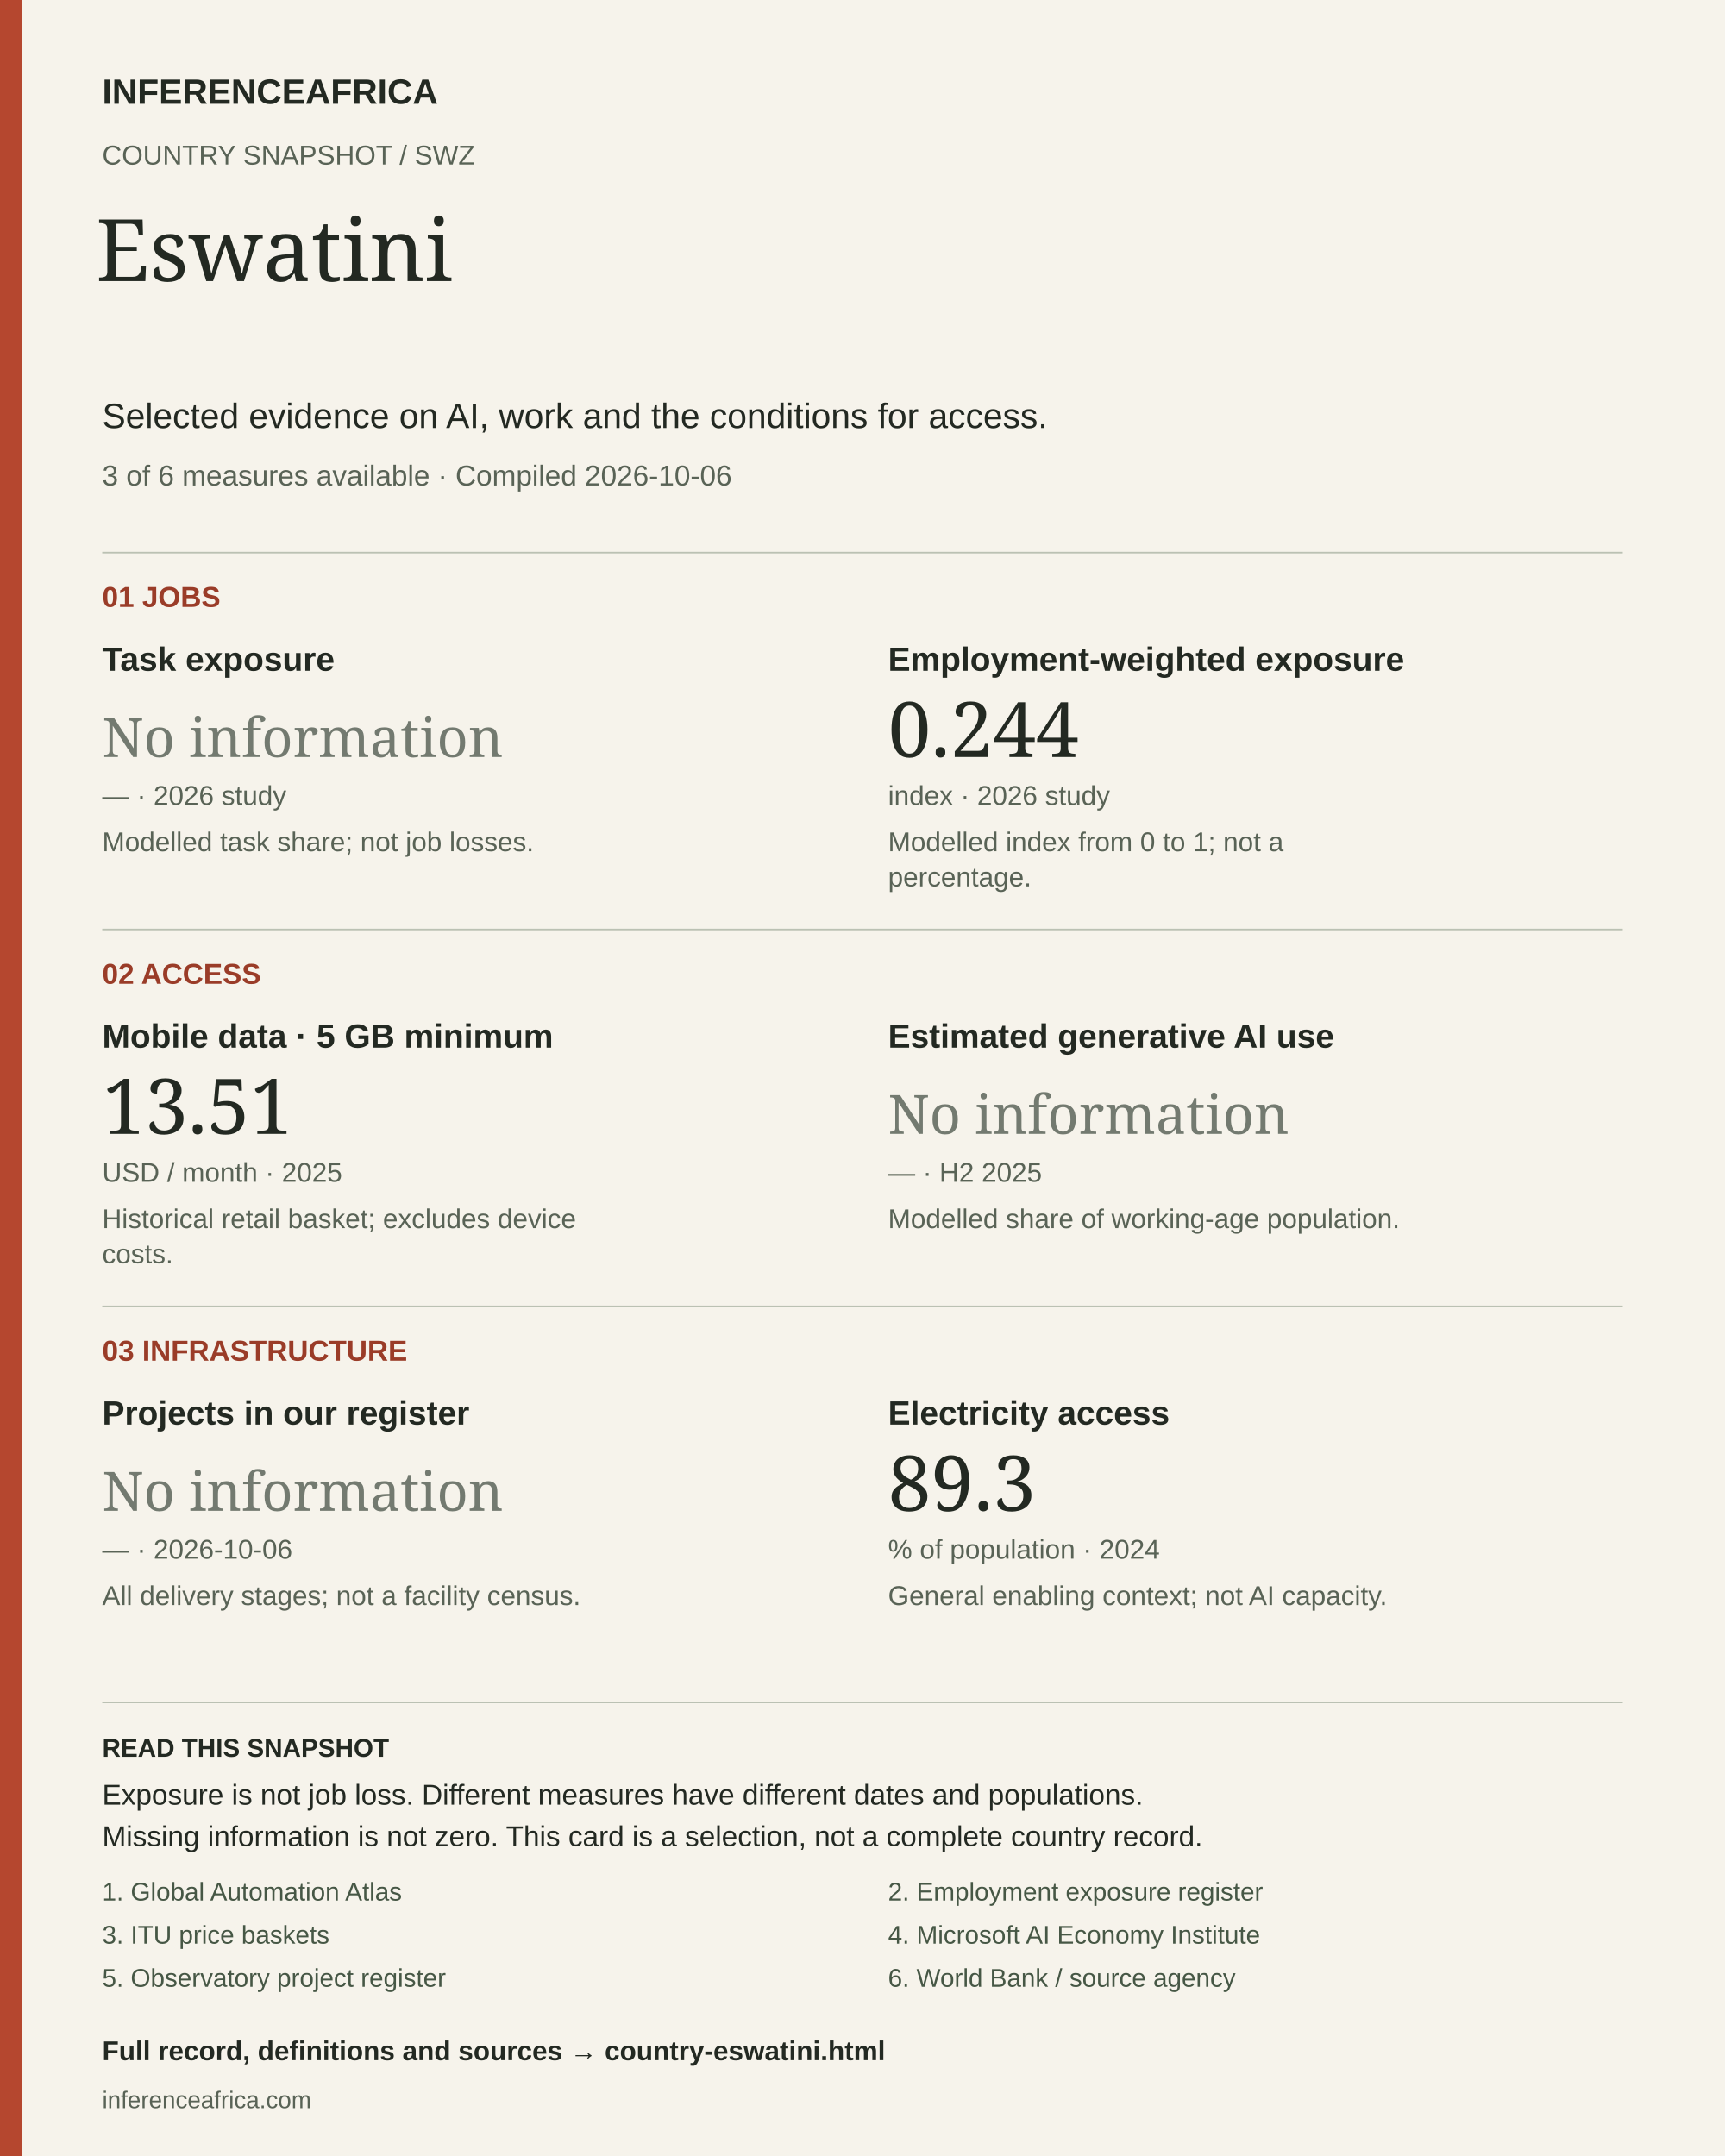
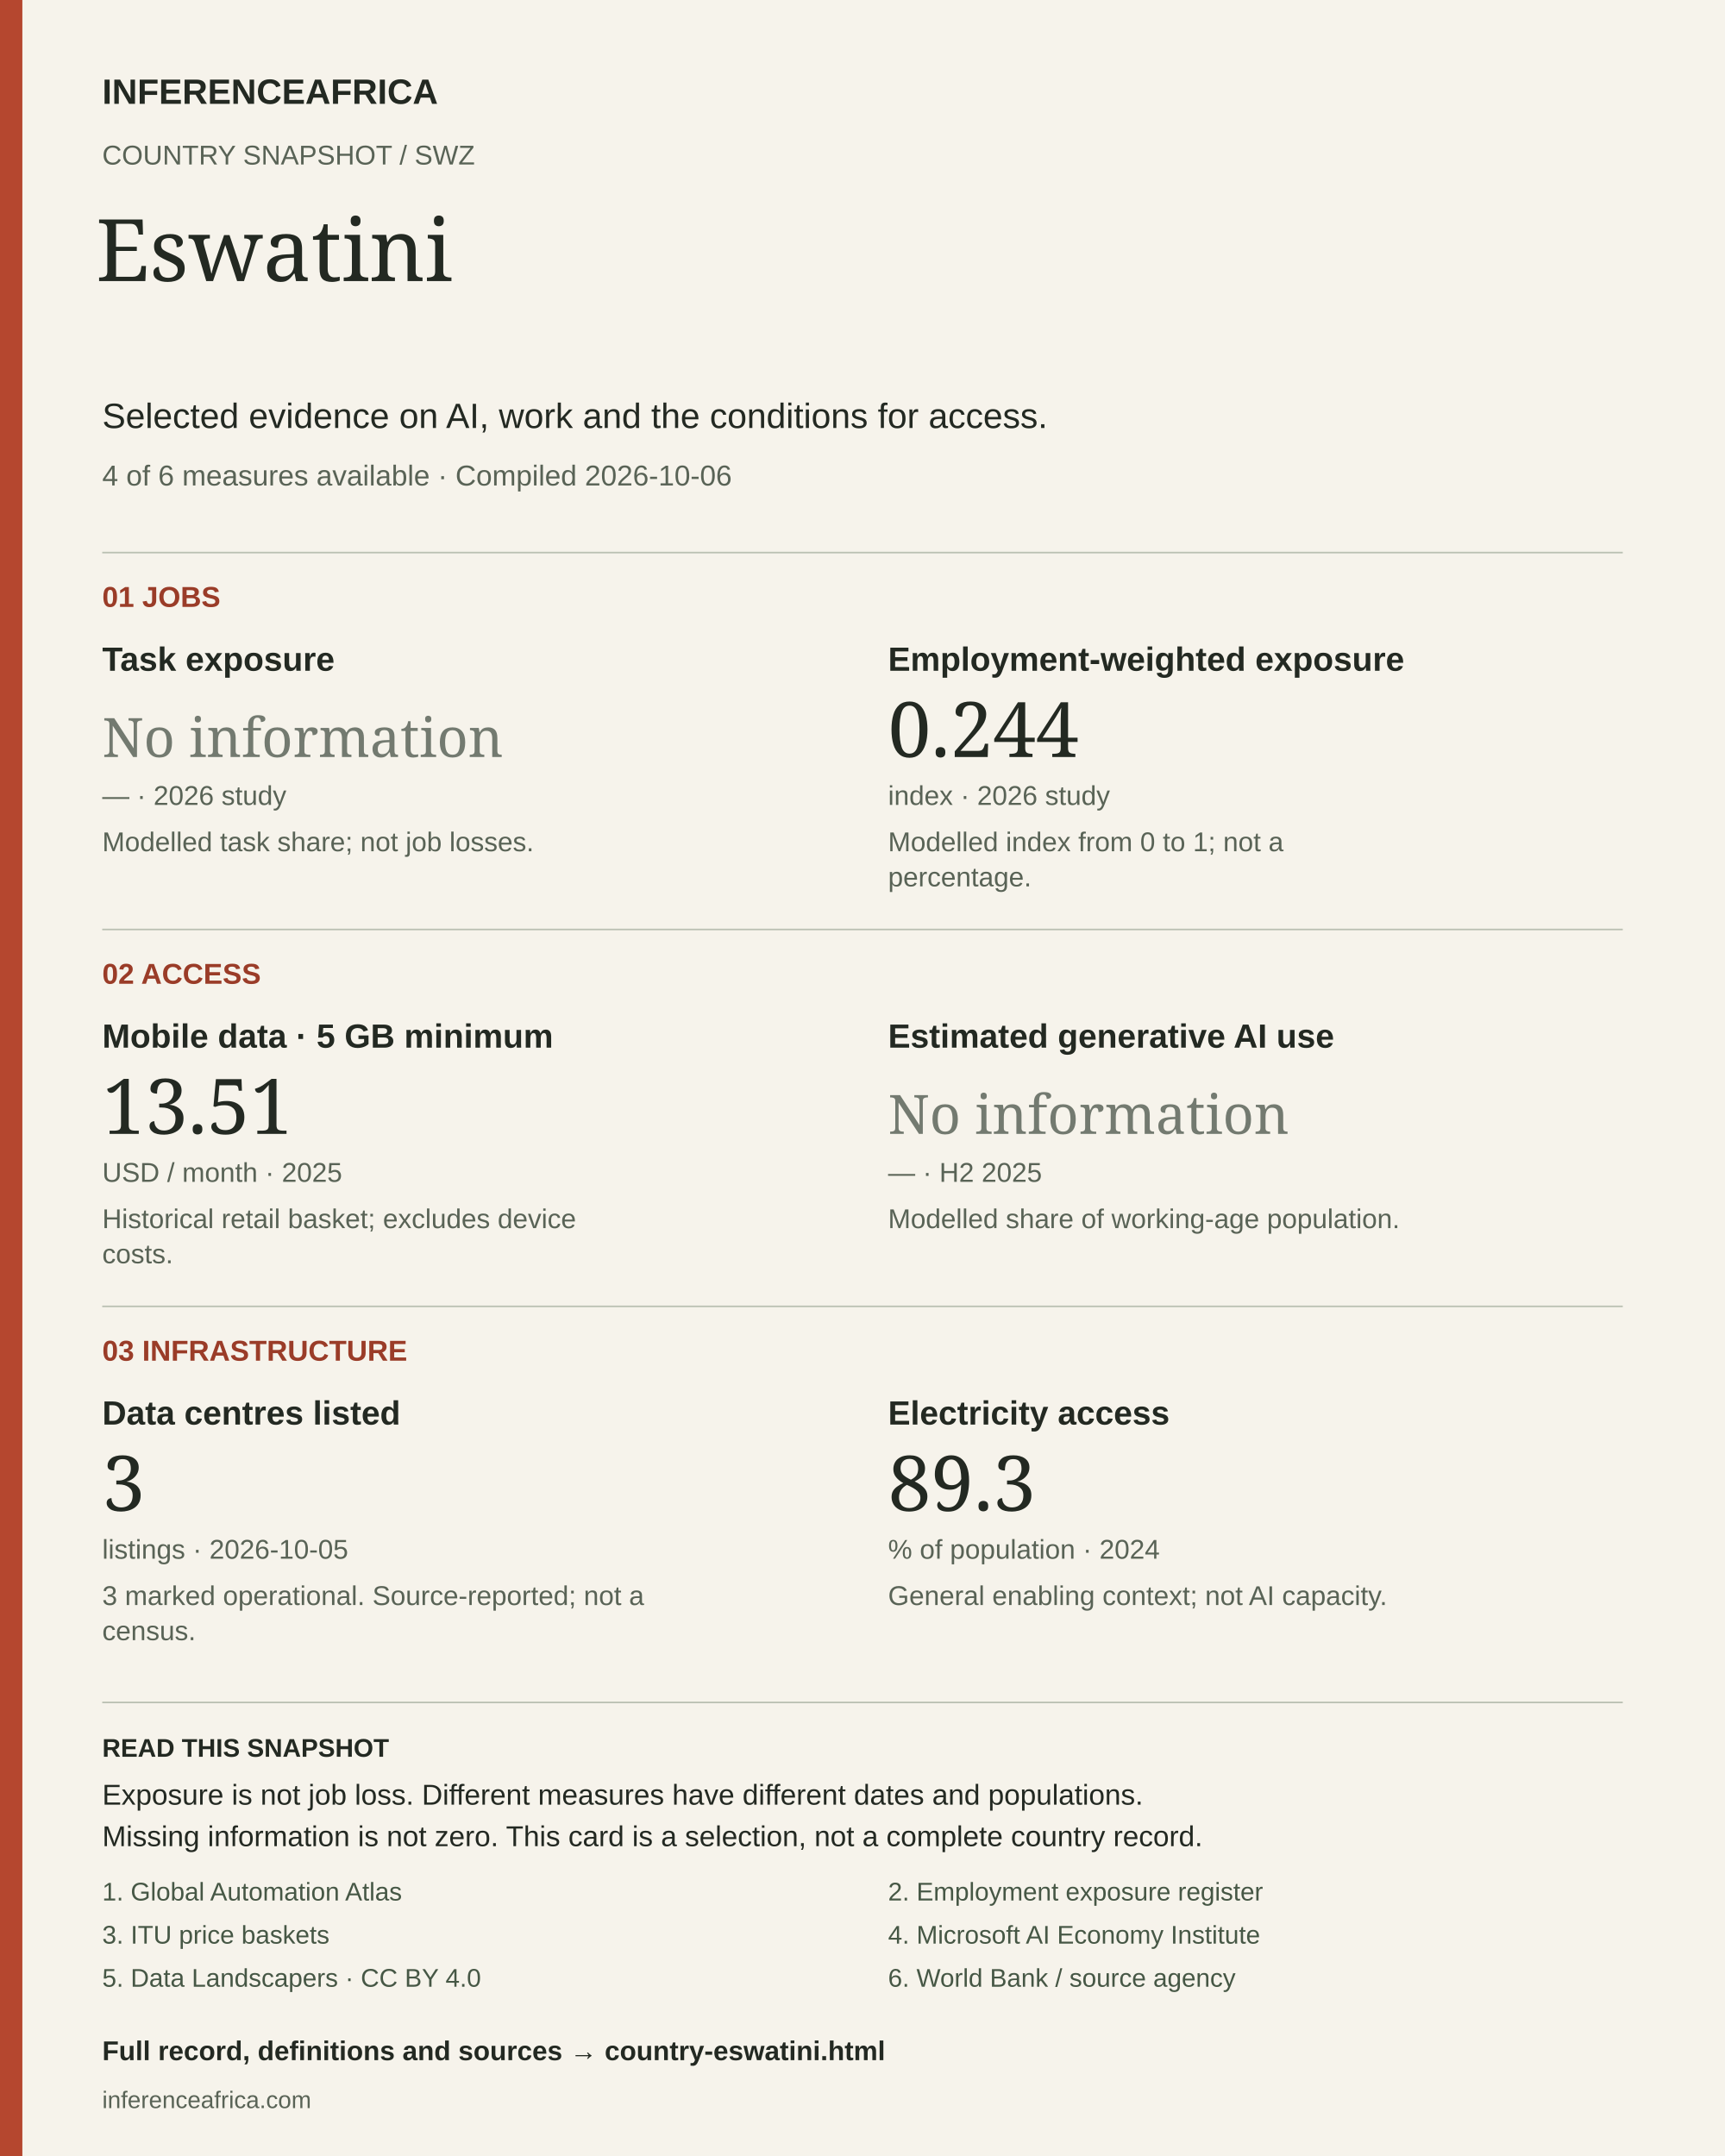
<svg xmlns="http://www.w3.org/2000/svg" width="1080" height="1350" viewBox="0 0 1080 1350" role="img" aria-labelledby="title desc">
  <rect width="1080" height="1350" fill="#f6f3eb" />
  <rect width="14" height="1350" fill="#b5472f" />
  <text x="64" y="65" font-size="22" fill="#232922" font-weight="700" font-family="Arial, sans-serif">INFERENCEAFRICA</text>
  <text x="64" y="103" font-size="17" fill="#596356" font-weight="400" font-family="Arial, sans-serif">COUNTRY SNAPSHOT  /  SWZ</text>
  <text x="60" y="176" font-size="54" fill="#232922" font-weight="400" font-family="Georgia, serif">Eswatini</text>
  <text x="64" y="268" font-size="22" fill="#232922" font-weight="400" font-family="Arial, sans-serif">Selected evidence on AI, work and the conditions for access.</text>
-   <text x="64" y="304" font-size="18" fill="#596356" font-weight="400" font-family="Arial, sans-serif">3 of 6 measures available  ·  Compiled 2026-10-06</text>
+   <text x="64" y="304" font-size="18" fill="#596356" font-weight="400" font-family="Arial, sans-serif">4 of 6 measures available  ·  Compiled 2026-10-06</text>
  <line x1="64" y1="346" x2="1016" y2="346" stroke="#bbc1b3" />
  <text x="64" y="380" font-size="18" fill="#9a3c28" font-weight="700" font-family="Arial, sans-serif">01  JOBS</text>
  <text x="64" y="420" font-size="21" fill="#232922" font-weight="700" font-family="Arial, sans-serif">Task exposure</text>
  <text x="64" y="474" font-size="34" fill="#737a70" font-weight="400" font-family="Georgia, serif">No information</text>
  <text x="64" y="504" font-size="17" fill="#596356" font-weight="400" font-family="Arial, sans-serif">—  ·  2026 study</text>
  <text x="64" y="533" font-size="17" fill="#596356" font-weight="400" font-family="Arial, sans-serif">Modelled task share; not job losses.</text>
  <text x="556" y="420" font-size="21" fill="#232922" font-weight="700" font-family="Arial, sans-serif">Employment-weighted exposure</text>
  <text x="556" y="474" font-size="48" fill="#232922" font-weight="400" font-family="Georgia, serif">0.244</text>
  <text x="556" y="504" font-size="17" fill="#596356" font-weight="400" font-family="Arial, sans-serif">index  ·  2026 study</text>
  <text x="556" y="533" font-size="17" fill="#596356" font-weight="400" font-family="Arial, sans-serif">Modelled index from 0 to 1; not a</text>
  <text x="556" y="555" font-size="17" fill="#596356" font-weight="400" font-family="Arial, sans-serif">percentage.</text>
  <line x1="64" y1="582" x2="1016" y2="582" stroke="#bbc1b3" />
  <text x="64" y="616" font-size="18" fill="#9a3c28" font-weight="700" font-family="Arial, sans-serif">02  ACCESS</text>
  <text x="64" y="656" font-size="21" fill="#232922" font-weight="700" font-family="Arial, sans-serif">Mobile data · 5 GB minimum</text>
  <text x="64" y="710" font-size="48" fill="#232922" font-weight="400" font-family="Georgia, serif">13.51</text>
  <text x="64" y="740" font-size="17" fill="#596356" font-weight="400" font-family="Arial, sans-serif">USD / month  ·  2025</text>
  <text x="64" y="769" font-size="17" fill="#596356" font-weight="400" font-family="Arial, sans-serif">Historical retail basket; excludes device</text>
  <text x="64" y="791" font-size="17" fill="#596356" font-weight="400" font-family="Arial, sans-serif">costs.</text>
  <text x="556" y="656" font-size="21" fill="#232922" font-weight="700" font-family="Arial, sans-serif">Estimated generative AI use</text>
  <text x="556" y="710" font-size="34" fill="#737a70" font-weight="400" font-family="Georgia, serif">No information</text>
  <text x="556" y="740" font-size="17" fill="#596356" font-weight="400" font-family="Arial, sans-serif">—  ·  H2 2025</text>
  <text x="556" y="769" font-size="17" fill="#596356" font-weight="400" font-family="Arial, sans-serif">Modelled share of working-age population.</text>
  <line x1="64" y1="818" x2="1016" y2="818" stroke="#bbc1b3" />
  <text x="64" y="852" font-size="18" fill="#9a3c28" font-weight="700" font-family="Arial, sans-serif">03  INFRASTRUCTURE</text>
-   <text x="64" y="892" font-size="21" fill="#232922" font-weight="700" font-family="Arial, sans-serif">Projects in our register</text>
-   <text x="64" y="946" font-size="34" fill="#737a70" font-weight="400" font-family="Georgia, serif">No information</text>
-   <text x="64" y="976" font-size="17" fill="#596356" font-weight="400" font-family="Arial, sans-serif">—  ·  2026-10-06</text>
-   <text x="64" y="1005" font-size="17" fill="#596356" font-weight="400" font-family="Arial, sans-serif">All delivery stages; not a facility census.</text>
+   <text x="64" y="892" font-size="21" fill="#232922" font-weight="700" font-family="Arial, sans-serif">Data centres listed</text>
+   <text x="64" y="946" font-size="48" fill="#232922" font-weight="400" font-family="Georgia, serif">3</text>
+   <text x="64" y="976" font-size="17" fill="#596356" font-weight="400" font-family="Arial, sans-serif">listings  ·  2026-10-05</text>
+   <text x="64" y="1005" font-size="17" fill="#596356" font-weight="400" font-family="Arial, sans-serif">3 marked operational. Source-reported; not a</text>
+   <text x="64" y="1027" font-size="17" fill="#596356" font-weight="400" font-family="Arial, sans-serif">census.</text>
  <text x="556" y="892" font-size="21" fill="#232922" font-weight="700" font-family="Arial, sans-serif">Electricity access</text>
  <text x="556" y="946" font-size="48" fill="#232922" font-weight="400" font-family="Georgia, serif">89.3</text>
  <text x="556" y="976" font-size="17" fill="#596356" font-weight="400" font-family="Arial, sans-serif">% of population  ·  2024</text>
  <text x="556" y="1005" font-size="17" fill="#596356" font-weight="400" font-family="Arial, sans-serif">General enabling context; not AI capacity.</text>
  <line x1="64" y1="1066" x2="1016" y2="1066" stroke="#bbc1b3" />
  <text x="64" y="1100" font-size="16" fill="#232922" font-weight="700" font-family="Arial, sans-serif">READ THIS SNAPSHOT</text>
  <text x="64" y="1130" font-size="18" fill="#232922" font-weight="400" font-family="Arial, sans-serif">Exposure is not job loss. Different measures have different dates and populations.</text>
  <text x="64" y="1156" font-size="18" fill="#232922" font-weight="400" font-family="Arial, sans-serif">Missing information is not zero. This card is a selection, not a complete country record.</text>
  <a href="https://inferenceafrica.com/data/jobs-atlas-exposure.csv">
    <text x="64" y="1190" font-size="16" fill="#465745" font-weight="400" font-family="Arial, sans-serif">1. Global Automation Atlas</text>
  </a>
  <a href="https://arxiv.org/abs/2607.05404">
    <text x="556" y="1190" font-size="16" fill="#465745" font-weight="400" font-family="Arial, sans-serif">2. Employment exposure register</text>
  </a>
  <a href="https://www.itu.int/en/ITU-D/Statistics/Documents/ICT_Prices/ITU_ICTPriceBaskets_2008-2025.xlsx">
    <text x="64" y="1217" font-size="16" fill="#465745" font-weight="400" font-family="Arial, sans-serif">3. ITU price baskets</text>
  </a>
  <a href="https://www.microsoft.com/en-us/research/wp-content/uploads/2026/01/Microsoft-AI-Diffusion-Report-January-2026.pdf">
    <text x="556" y="1217" font-size="16" fill="#465745" font-weight="400" font-family="Arial, sans-serif">4. Microsoft AI Economy Institute</text>
  </a>
-   <a href="https://inferenceafrica.com/data/infra-projects.csv">
-     <text x="64" y="1244" font-size="16" fill="#465745" font-weight="400" font-family="Arial, sans-serif">5. Observatory project register</text>
+   <a href="https://corpus.data-landscapers.io/datasets/data-centres/">
+     <text x="64" y="1244" font-size="16" fill="#465745" font-weight="400" font-family="Arial, sans-serif">5. Data Landscapers · CC BY 4.0</text>
  </a>
  <a href="https://api.worldbank.org/v2/country/SWZ/indicator/EG.ELC.ACCS.ZS?format=json&amp;mrnev=1&amp;per_page=100">
    <text x="556" y="1244" font-size="16" fill="#465745" font-weight="400" font-family="Arial, sans-serif">6. World Bank / source agency</text>
  </a>
  <a href="https://inferenceafrica.com/country-eswatini.html">
    <text x="64" y="1290" font-size="17" fill="#232922" font-weight="700" font-family="Arial, sans-serif">Full record, definitions and sources → country-eswatini.html</text>
  </a>
  <text x="64" y="1320" font-size="15" fill="#596356" font-weight="400" font-family="Arial, sans-serif">inferenceafrica.com</text>
</svg>
